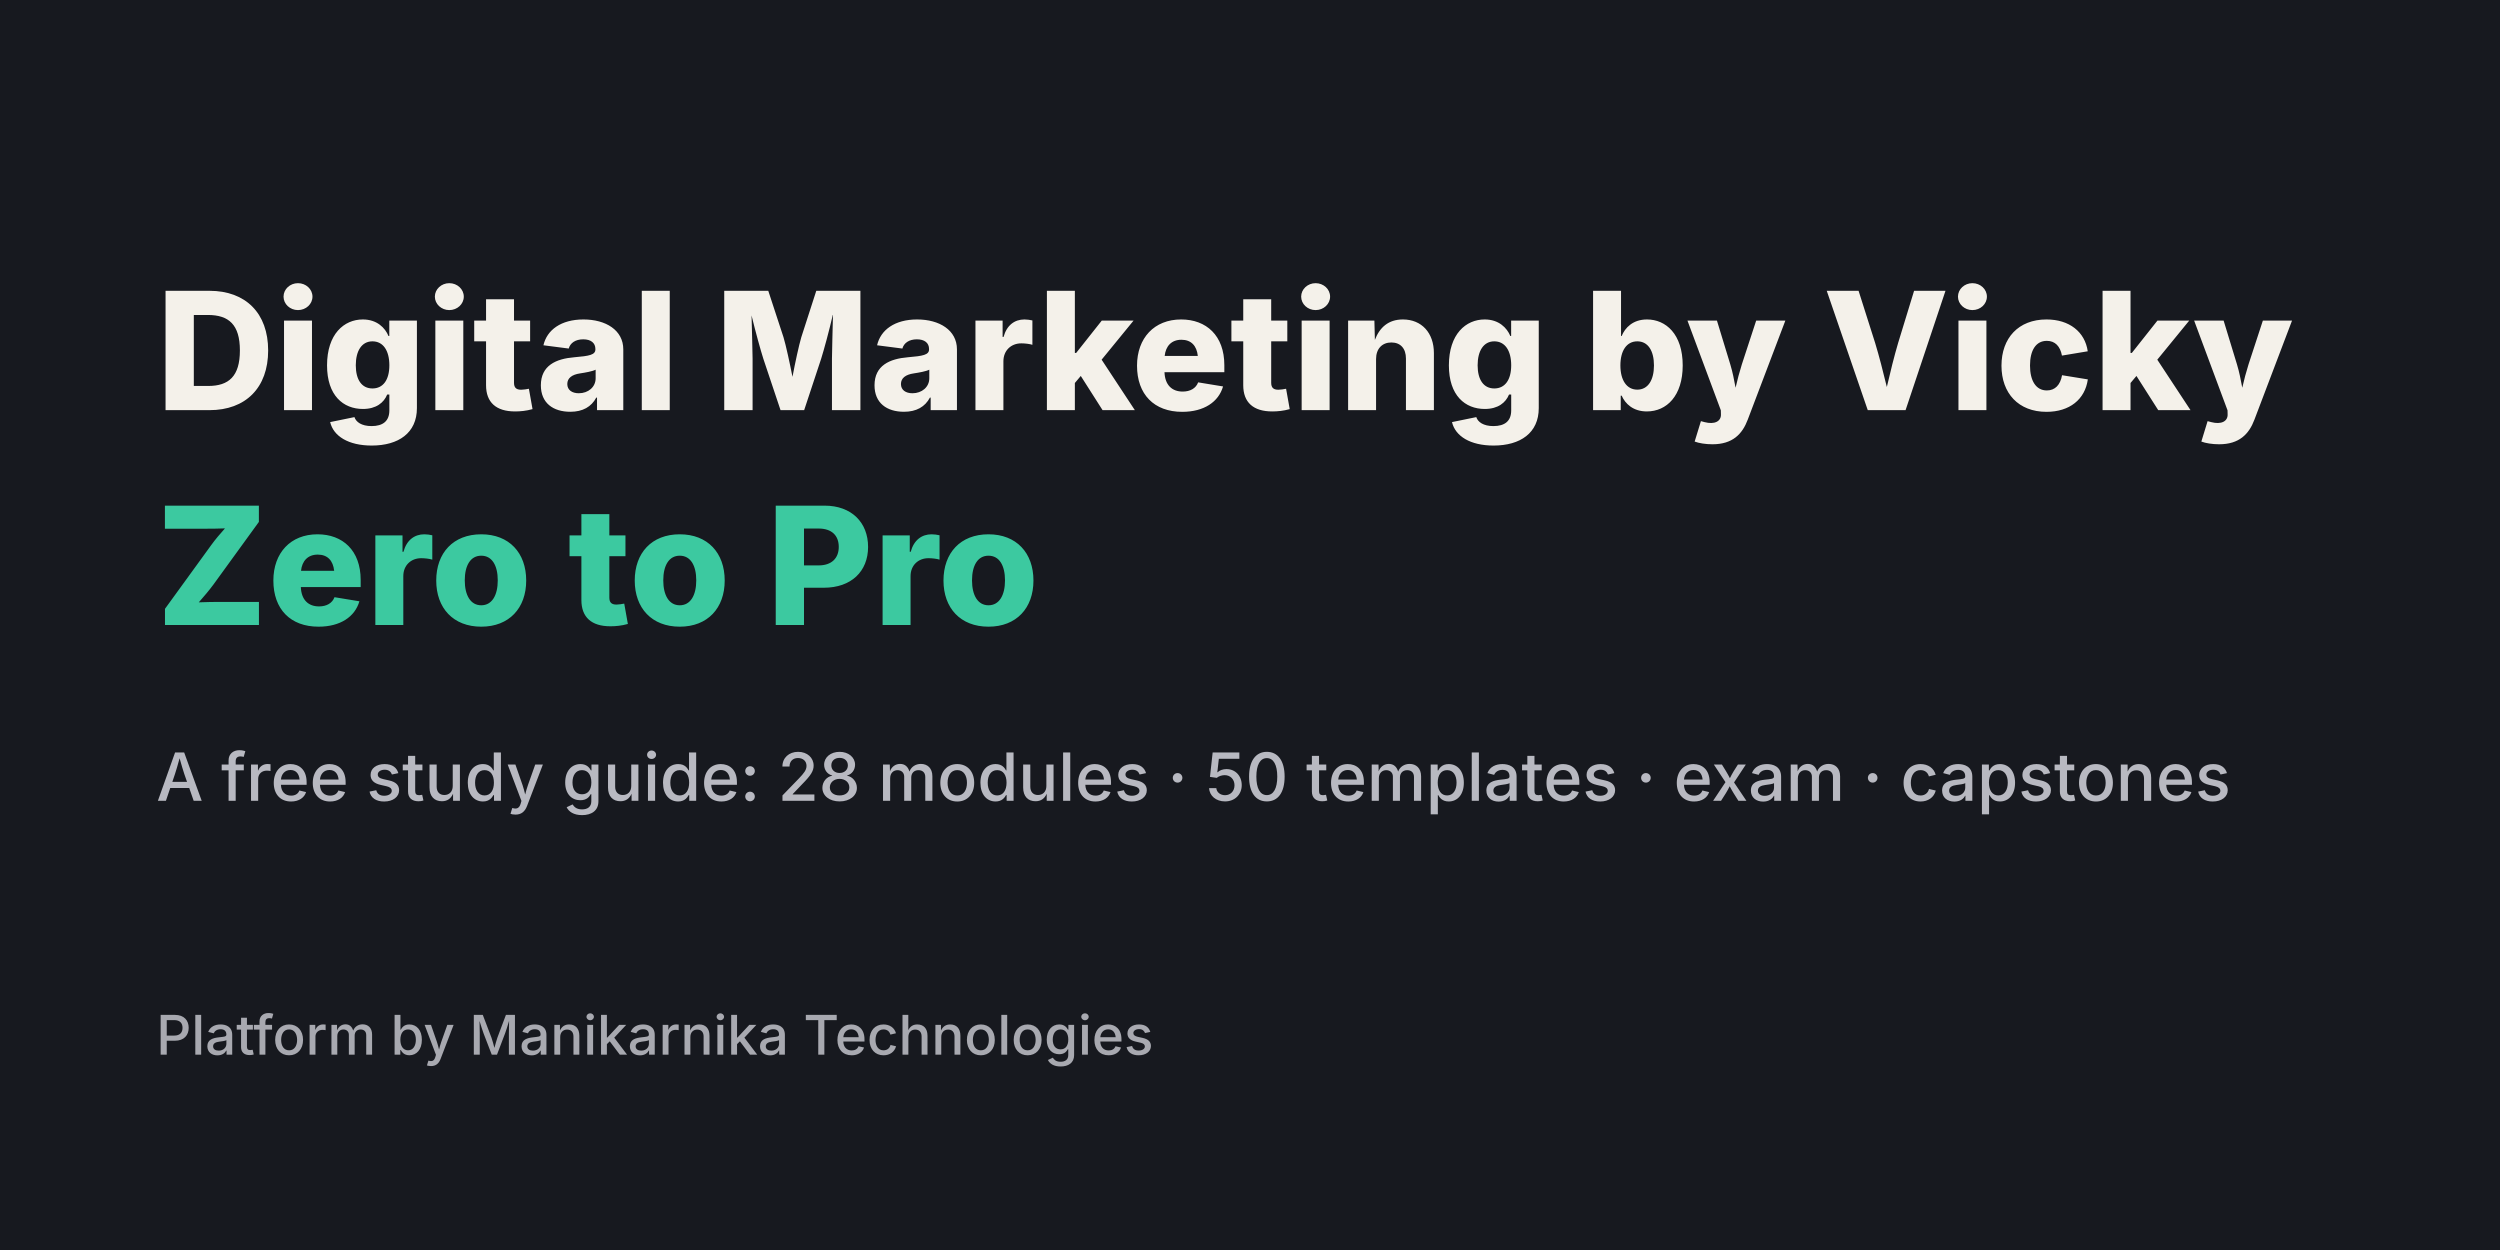
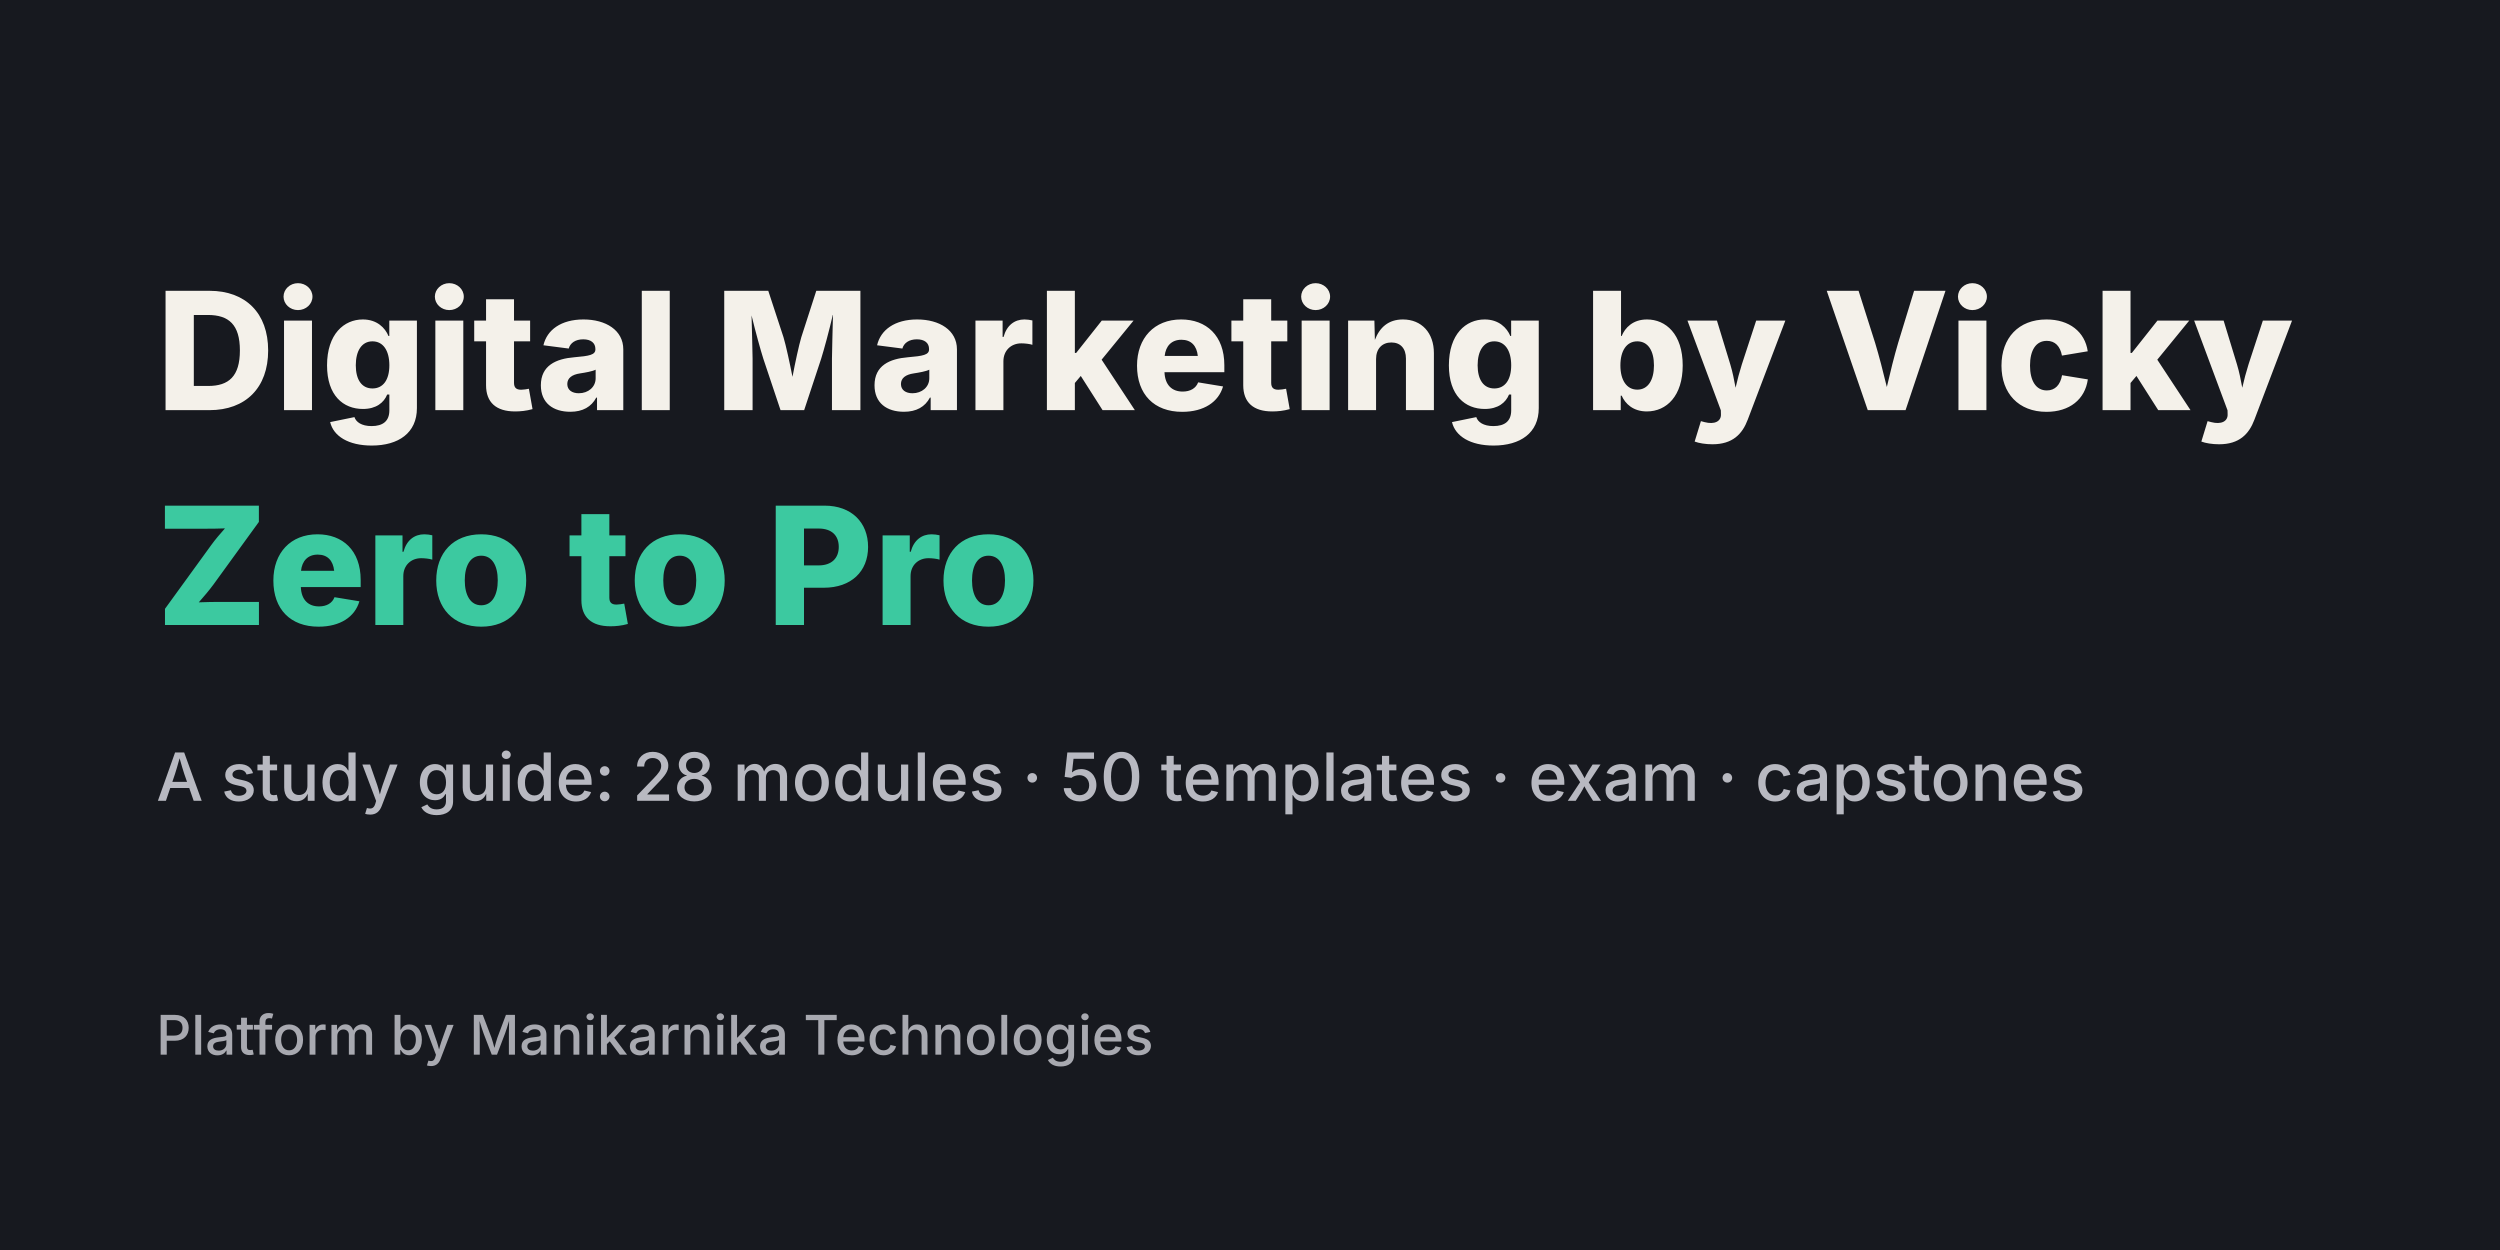
<svg xmlns="http://www.w3.org/2000/svg" viewBox="0 0 1280 640" font-family="Inter,-apple-system,'Segoe UI',Arial,sans-serif">
  <rect width="1280" height="640" rx="0" fill="#17191F" />
  <text x="80" y="210" fill="#F4F1EA" font-size="84" font-weight="800" text-anchor="start">Digital Marketing by Vicky</text>
  <text x="80" y="320" fill="#3CC9A0" font-size="84" font-weight="800" text-anchor="start">Zero to Pro</text>
-   <text x="80" y="410" fill="#B8B9C1" font-size="34" font-weight="500" text-anchor="start">A free study guide: 28 modules · 50 templates · exam · capstones</text>
+   <text x="80" y="410" fill="#B8B9C1" font-size="34" font-weight="500" text-anchor="start">A study guide: 28 modules · 50 templates · exam · capstones</text>
  <text x="80" y="540" fill="#A8A9B0" font-size="28" font-weight="500" text-anchor="start">Platform by Manikarnika Technologies</text>
</svg>
